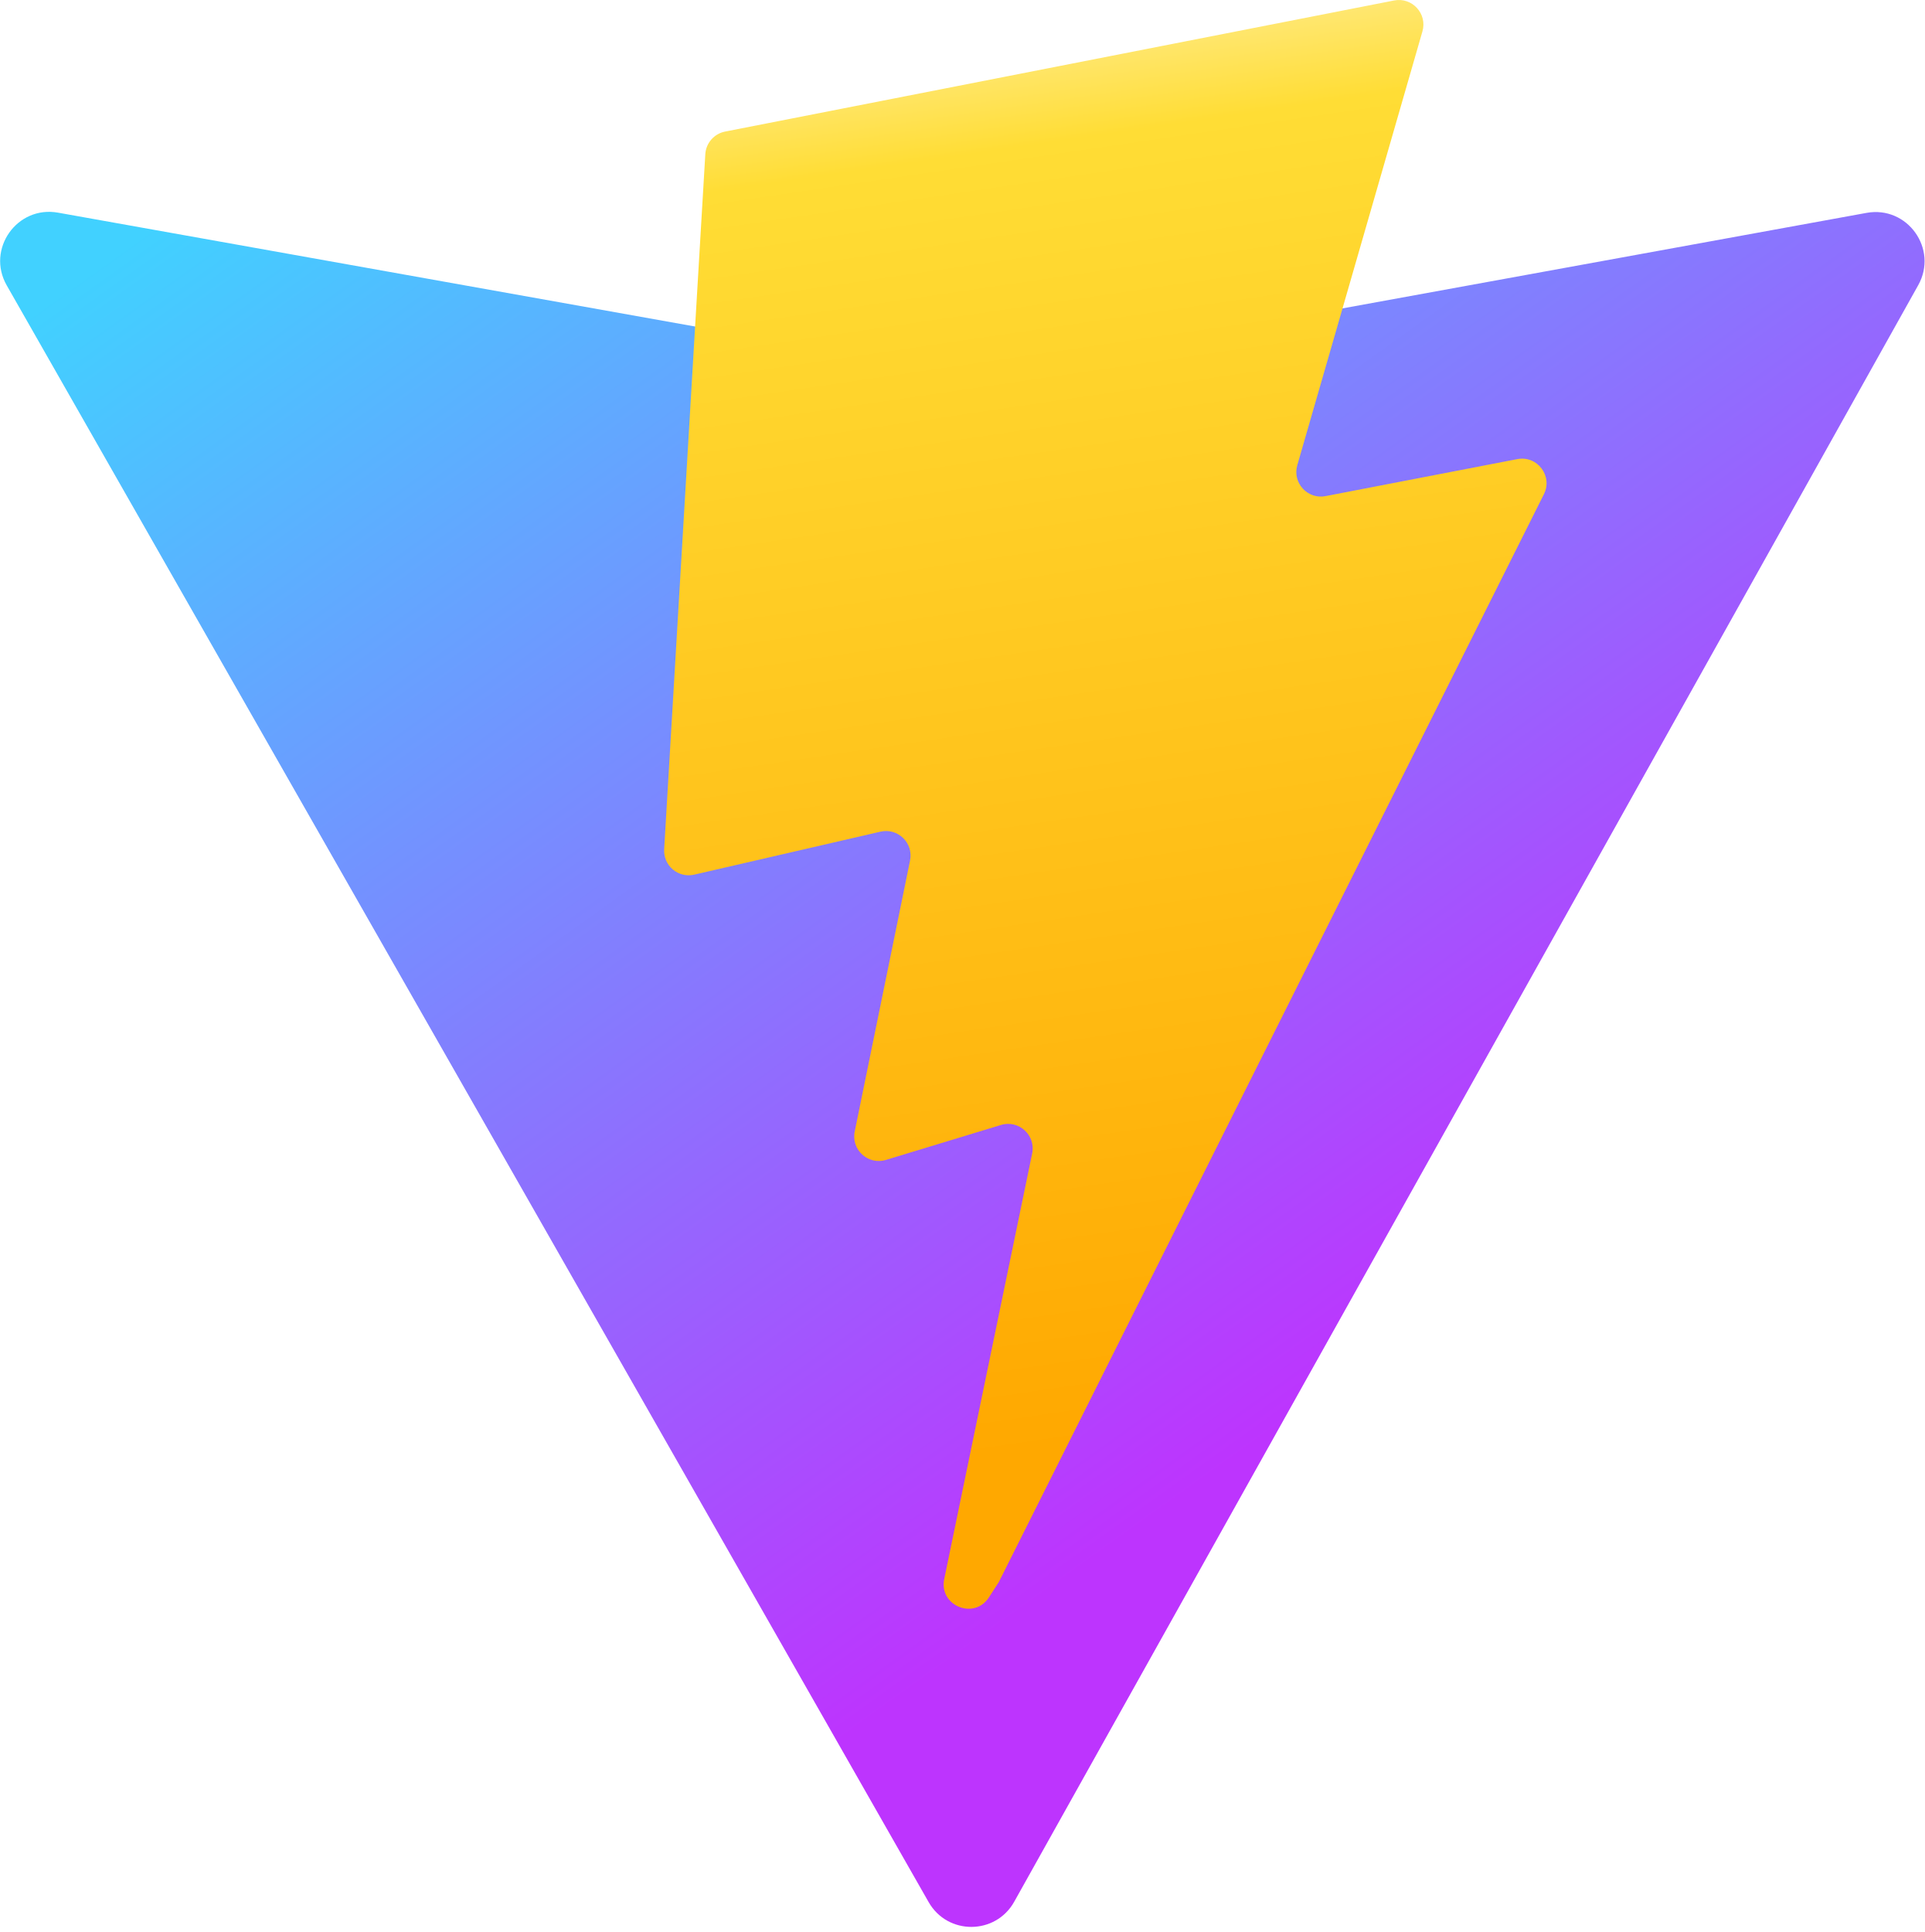
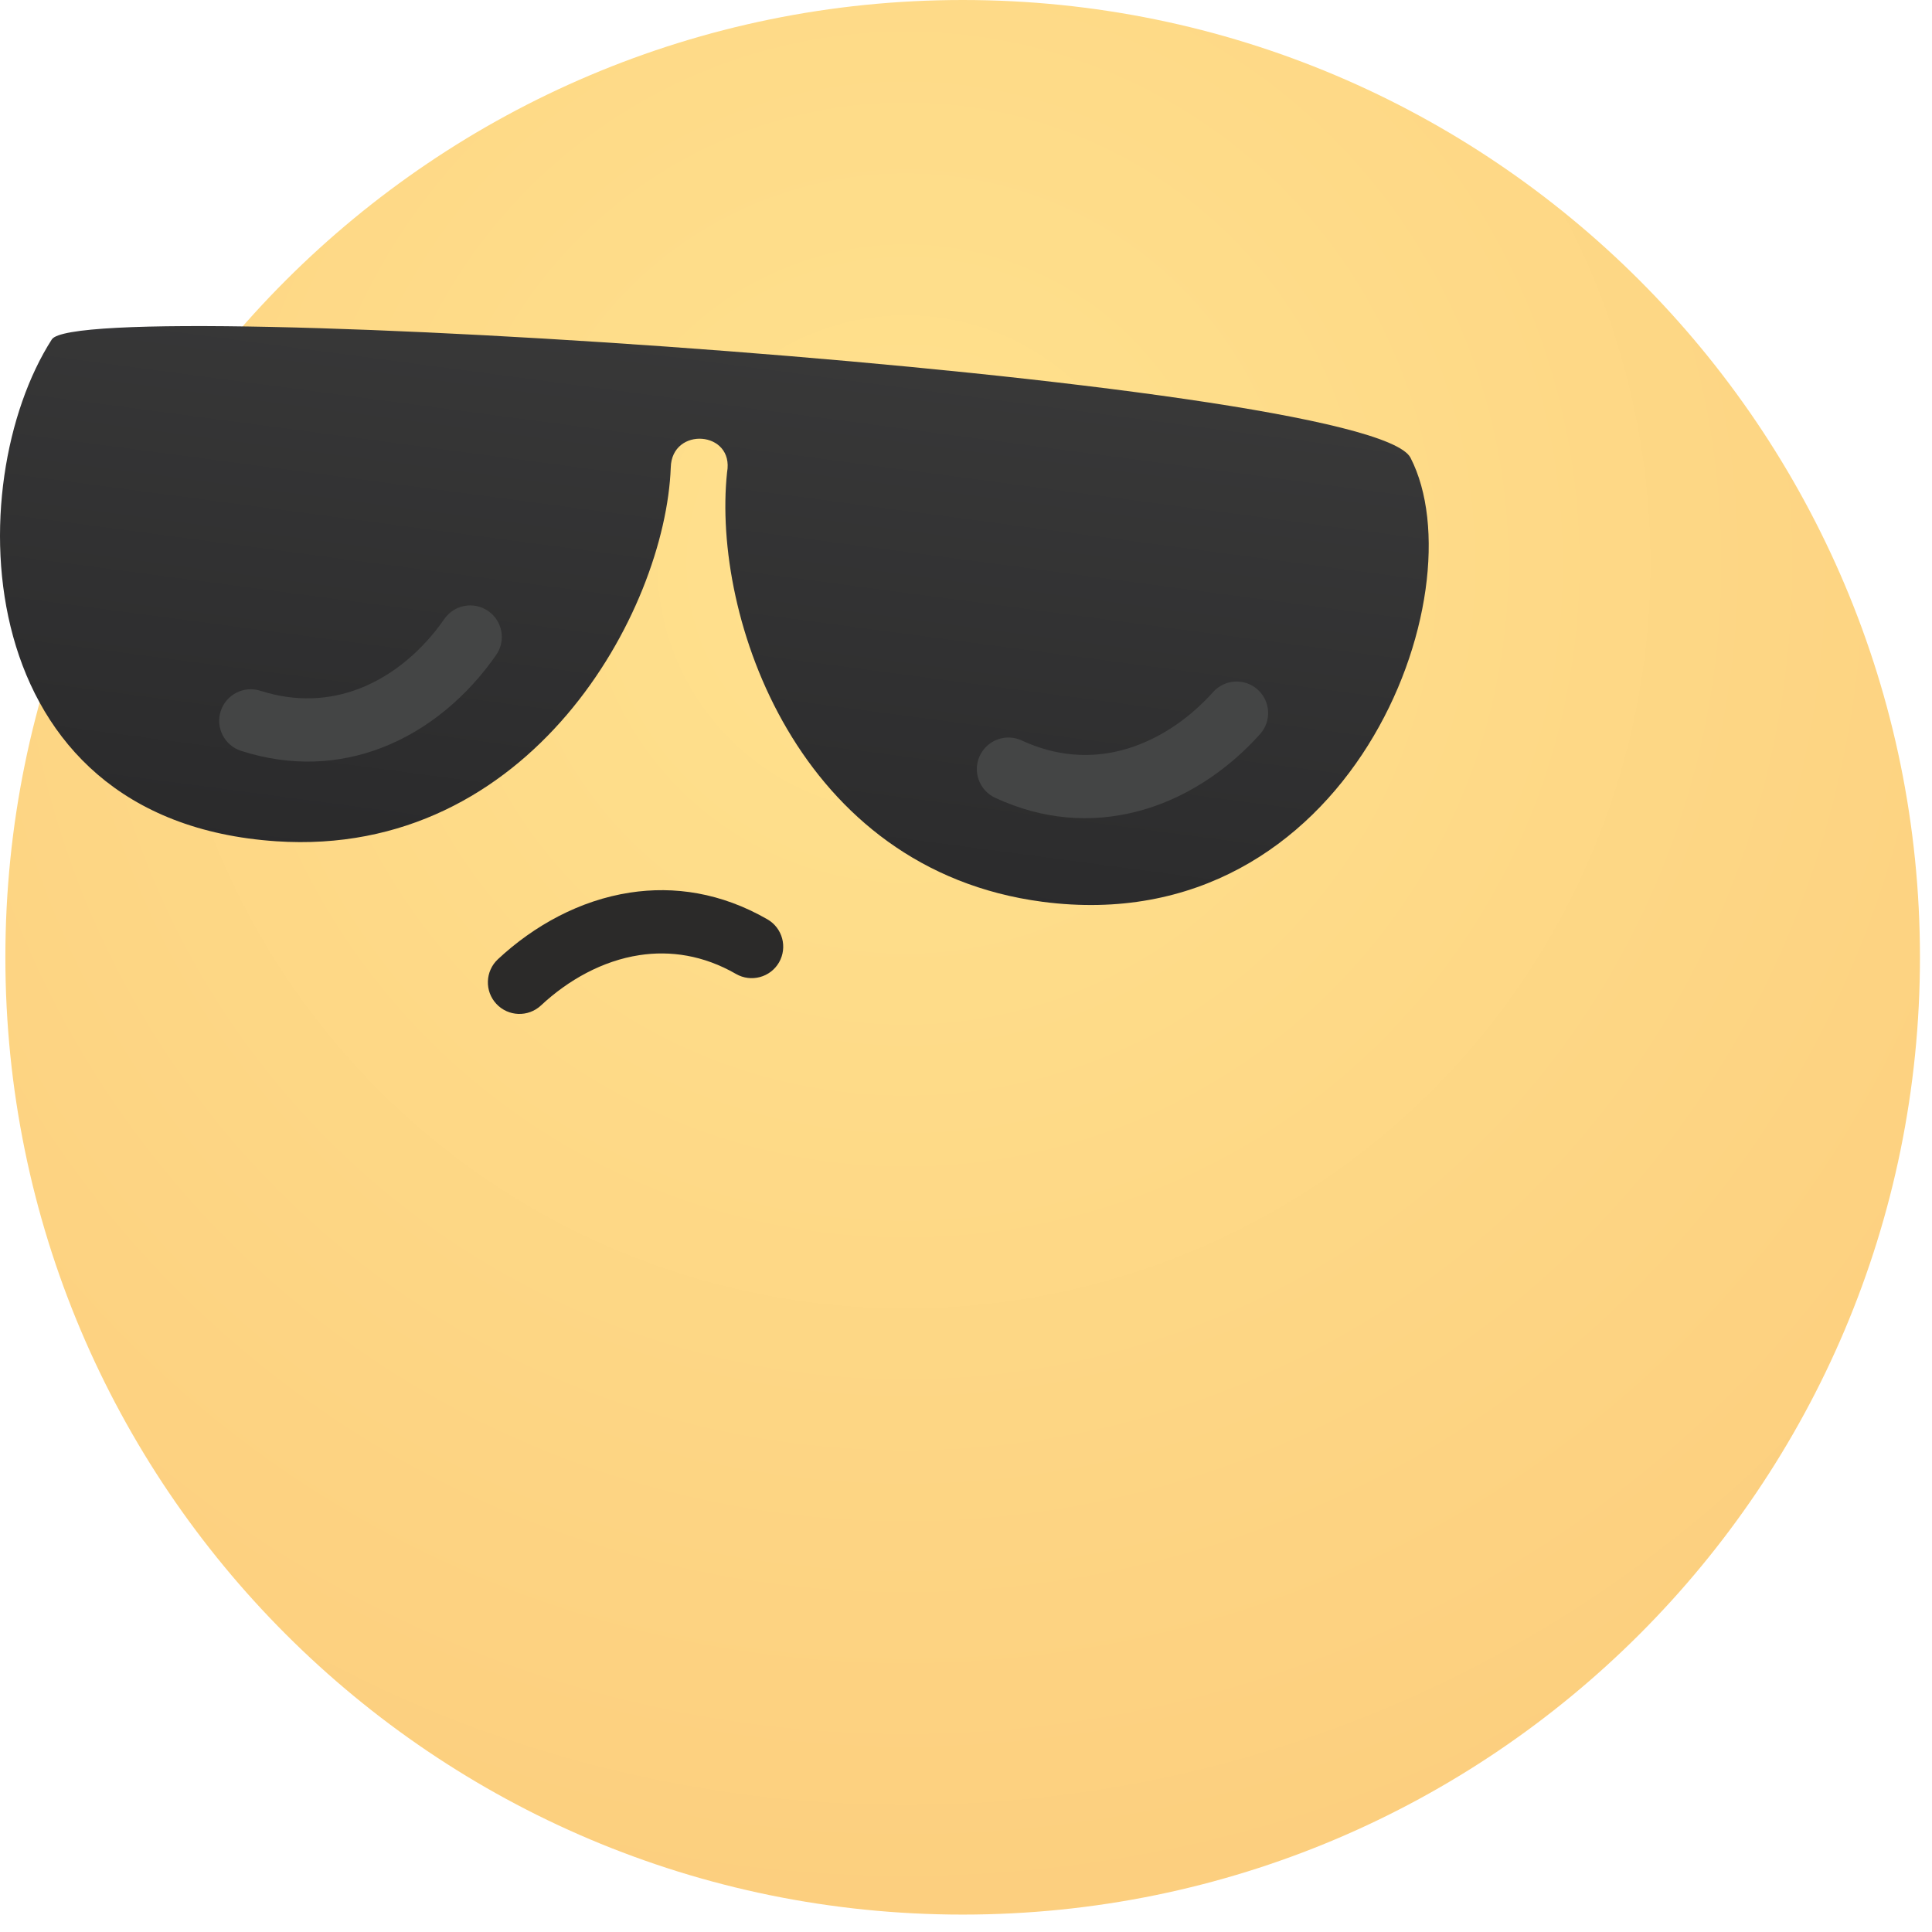
- <svg xmlns="http://www.w3.org/2000/svg" aria-hidden="true" role="img" class="iconify iconify--logos" width="31.88" height="32" preserveAspectRatio="xMidYMid meet" viewBox="0 0 256 257">
+ <svg xmlns="http://www.w3.org/2000/svg" width="800px" height="800px" viewBox="0 0 82 82" fill="none">
+   <path clip-rule="evenodd" d="M40.859 0C18.418 0 0.228 18.191 0.228 40.63C0.228 63.07 18.418 81.261 40.859 81.261C63.298 81.261 81.489 63.07 81.489 40.63C81.489 18.191 63.298 0 40.859 0V0Z" fill="url(#paint0_radial)" fill-rule="evenodd" />
+   <path clip-rule="evenodd" d="M11.723 35.706C22.521 36.432 28.242 25.946 28.469 19.842C28.512 18.088 31.175 18.281 30.859 20.047C30.207 26.206 33.87 36.91 44.241 38.274C57.314 39.993 62.807 25.149 59.866 19.428C58.125 16.041 3.472 12.418 2.199 14.406C-1.721 20.522 -1.432 34.822 11.723 35.706Z" fill="url(#paint1_linear)" fill-rule="evenodd" />
+   <path d="M22.96 42.675C22.419 43.179 21.57 43.149 21.066 42.607C20.562 42.065 20.592 41.217 21.134 40.712C22.662 39.285 24.61 38.211 26.736 37.885C28.609 37.597 30.61 37.889 32.571 39.019C33.212 39.387 33.432 40.205 33.065 40.846C32.697 41.485 31.879 41.706 31.239 41.338C29.859 40.543 28.451 40.338 27.135 40.54C25.575 40.779 24.12 41.591 22.96 42.675V42.675Z" fill="#2B2A29" />
+   <path d="M51.489 29.372C51.982 28.822 52.828 28.775 53.378 29.267C53.928 29.759 53.976 30.605 53.483 31.155C52.086 32.715 50.241 33.957 48.156 34.468C46.309 34.923 44.288 34.812 42.239 33.861C41.567 33.551 41.274 32.755 41.583 32.083C41.894 31.41 42.691 31.116 43.363 31.427C44.813 32.1 46.23 32.181 47.516 31.866C49.053 31.488 50.431 30.552 51.489 29.372V29.372Z" fill="#444545" />
+   <path d="M18.858 26.273C19.278 25.665 20.112 25.512 20.72 25.933C21.329 26.353 21.482 27.187 21.061 27.795C19.866 29.517 18.188 30.979 16.181 31.744C14.407 32.422 12.388 32.56 10.233 31.869C9.529 31.642 9.142 30.888 9.367 30.184C9.593 29.48 10.348 29.093 11.052 29.318C12.569 29.805 13.986 29.709 15.227 29.235C16.704 28.671 17.955 27.574 18.858 26.273Z" fill="#444545" />
  <defs>
-     <linearGradient id="IconifyId1813088fe1fbc01fb466" x1="-.828%" x2="57.636%" y1="7.652%" y2="78.411%">
-       <stop offset="0%" stop-color="#41D1FF" />
-       <stop offset="100%" stop-color="#BD34FE" />
-     </linearGradient>
-     <linearGradient id="IconifyId1813088fe1fbc01fb467" x1="43.376%" x2="50.316%" y1="2.242%" y2="89.03%">
-       <stop offset="0%" stop-color="#FFEA83" />
-       <stop offset="8.333%" stop-color="#FFDD35" />
-       <stop offset="100%" stop-color="#FFA800" />
+     <radialGradient cx="0" cy="0" gradientTransform="translate(38.3921 23.6091) rotate(180) scale(128.792)" gradientUnits="userSpaceOnUse" id="paint0_radial" r="1">
+       <stop stop-color="#FFE28E" />
+       <stop offset="1" stop-color="#F9B86C" />
+     </radialGradient>
+     <linearGradient gradientUnits="userSpaceOnUse" id="paint1_linear" x1="25.667" x2="32.259" y1="59.119" y2="9.556">
+       <stop stop-color="#1E1E20" />
+       <stop offset="1" stop-color="#3B3B3B" />
    </linearGradient>
  </defs>
-   <path fill="url(#IconifyId1813088fe1fbc01fb466)" d="M255.153 37.938L134.897 252.976c-2.483 4.44-8.862 4.466-11.382.048L.875 37.958c-2.746-4.814 1.371-10.646 6.827-9.67l120.385 21.517a6.537 6.537 0 0 0 2.322-.004l117.867-21.483c5.438-.991 9.574 4.796 6.877 9.62Z" />
-   <path fill="url(#IconifyId1813088fe1fbc01fb467)" d="M185.432.063L96.44 17.501a3.268 3.268 0 0 0-2.634 3.014l-5.474 92.456a3.268 3.268 0 0 0 3.997 3.378l24.777-5.718c2.318-.535 4.413 1.507 3.936 3.838l-7.361 36.047c-.495 2.426 1.782 4.5 4.151 3.78l15.304-4.649c2.372-.72 4.652 1.36 4.15 3.788l-11.698 56.621c-.732 3.542 3.979 5.473 5.943 2.437l1.313-2.028l72.516-144.72c1.215-2.423-.88-5.186-3.54-4.672l-25.505 4.922c-2.396.462-4.435-1.77-3.759-4.114l16.646-57.705c.677-2.35-1.37-4.583-3.769-4.113Z" />
</svg>
